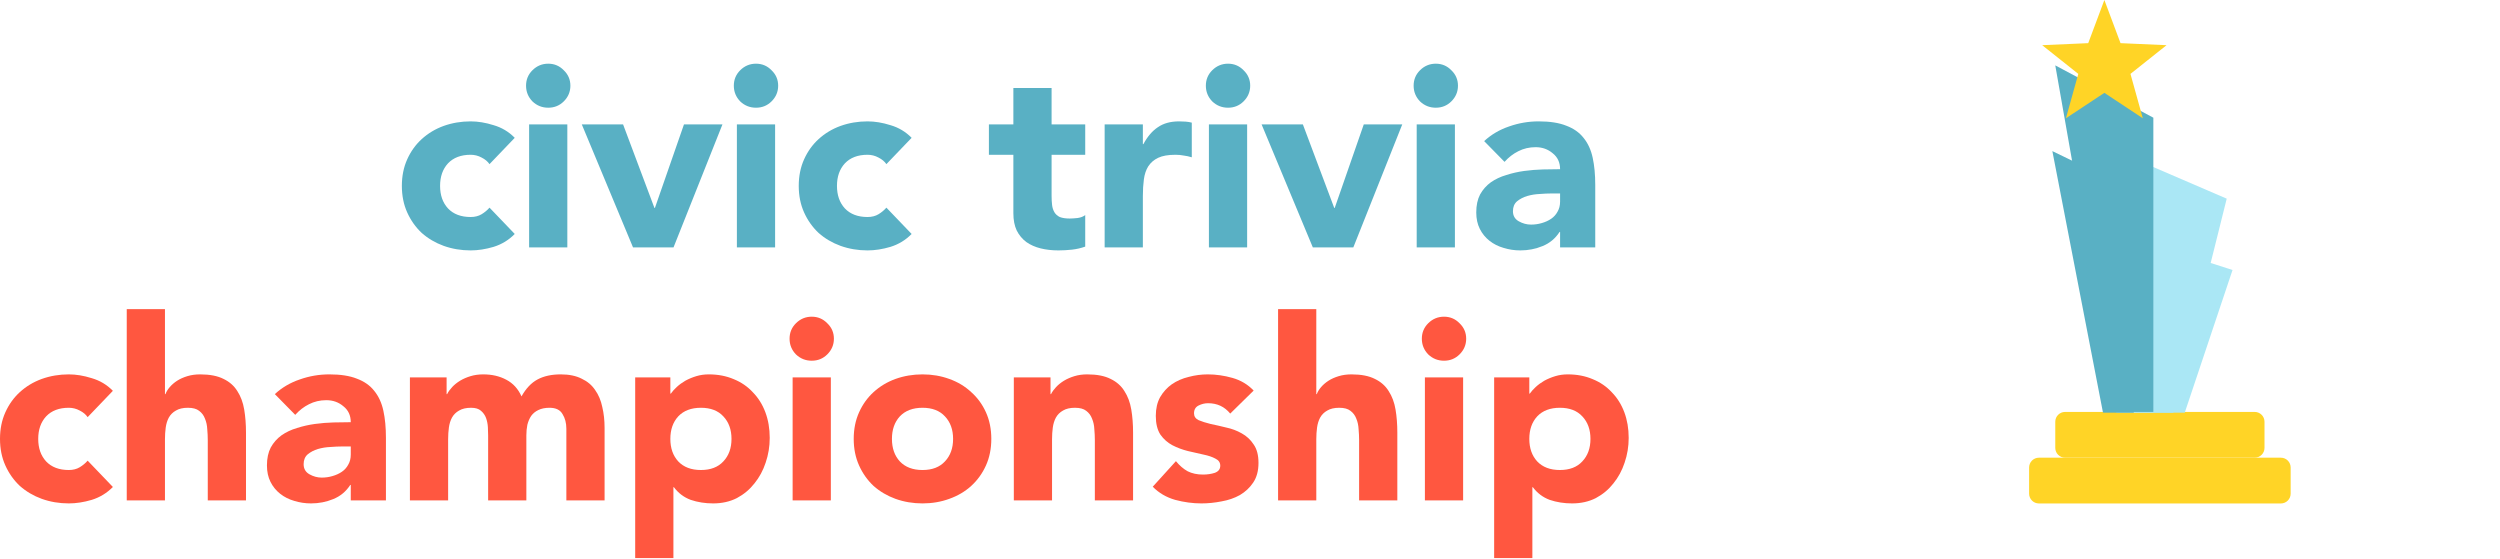
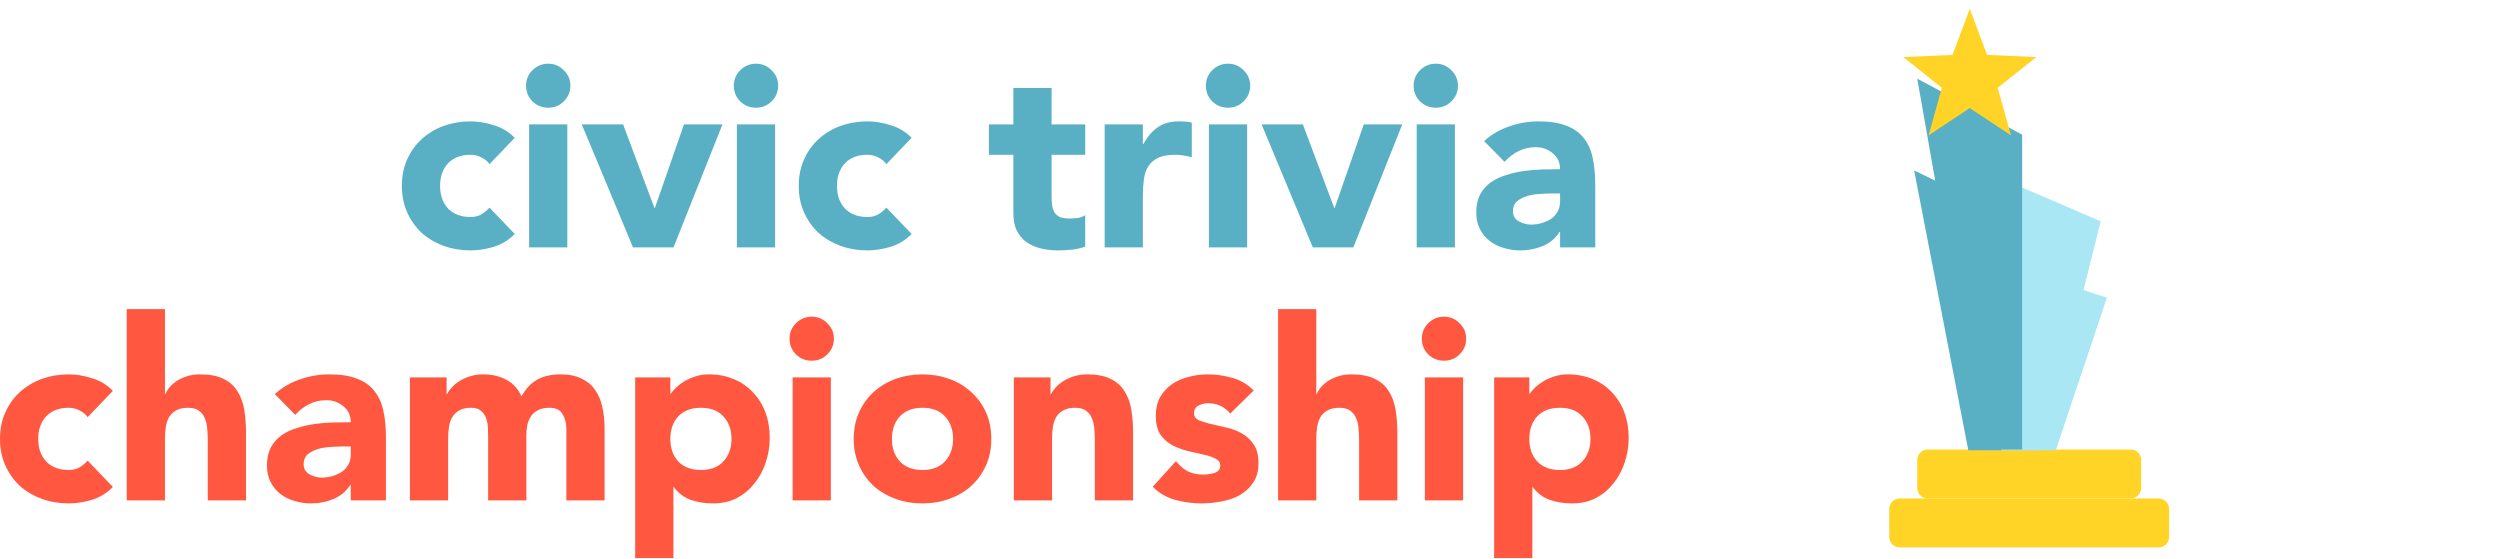
<svg xmlns="http://www.w3.org/2000/svg" width="824" height="184" viewBox="0 0 824 184" fill="none">
  <path d="M28.89 137.488C28.274 136.598 27.406 135.875 26.287 135.319C25.167 134.708 23.963 134.402 22.675 134.402C19.484 134.402 16.992 135.347 15.201 137.237C13.465 139.128 12.597 141.601 12.597 144.659C12.597 147.717 13.465 150.191 15.201 152.081C16.992 153.971 19.484 154.916 22.675 154.916C24.075 154.916 25.279 154.61 26.287 153.999C27.294 153.387 28.162 152.665 28.89 151.831L37.204 160.503C35.245 162.505 32.921 163.922 30.234 164.756C27.602 165.534 25.083 165.923 22.675 165.923C19.54 165.923 16.573 165.423 13.773 164.422C11.03 163.422 8.622 162.004 6.551 160.17C4.535 158.279 2.939 156.028 1.764 153.415C0.588 150.802 0 147.884 0 144.659C0 141.435 0.588 138.516 1.764 135.903C2.939 133.29 4.535 131.067 6.551 129.232C8.622 127.342 11.03 125.896 13.773 124.896C16.573 123.895 19.54 123.395 22.675 123.395C25.083 123.395 27.602 123.812 30.234 124.646C32.921 125.424 35.245 126.814 37.204 128.815L28.89 137.488Z" fill="#FF5740" />
  <path d="M54.372 101.88V129.899H54.54C54.82 129.121 55.296 128.343 55.968 127.564C56.64 126.786 57.452 126.091 58.403 125.479C59.355 124.868 60.475 124.368 61.763 123.978C63.05 123.589 64.45 123.395 65.962 123.395C69.153 123.395 71.729 123.895 73.688 124.896C75.648 125.841 77.159 127.175 78.223 128.898C79.343 130.622 80.099 132.651 80.491 134.986C80.883 137.321 81.079 139.85 81.079 142.574V164.923H68.481V145.076C68.481 143.909 68.425 142.713 68.313 141.49C68.257 140.212 68.005 139.044 67.558 137.988C67.166 136.932 66.522 136.07 65.626 135.403C64.786 134.736 63.554 134.402 61.931 134.402C60.307 134.402 58.991 134.708 57.983 135.319C56.976 135.875 56.192 136.654 55.632 137.654C55.128 138.599 54.792 139.684 54.624 140.907C54.456 142.13 54.372 143.408 54.372 144.743V164.923H41.775V101.88H54.372Z" fill="#FF5740" />
  <path d="M115.614 159.836H115.446C114.046 162.004 112.171 163.561 109.819 164.506C107.524 165.451 105.088 165.923 102.513 165.923C100.609 165.923 98.761 165.646 96.97 165.09C95.234 164.589 93.695 163.811 92.351 162.755C91.007 161.698 89.943 160.392 89.159 158.835C88.376 157.279 87.984 155.472 87.984 153.415C87.984 151.08 88.404 149.107 89.243 147.494C90.139 145.882 91.315 144.548 92.771 143.492C94.282 142.435 95.99 141.629 97.894 141.073C99.797 140.462 101.757 140.017 103.772 139.739C105.844 139.461 107.888 139.294 109.903 139.239C111.975 139.183 113.878 139.155 115.614 139.155C115.614 136.932 114.802 135.18 113.178 133.902C111.611 132.568 109.735 131.9 107.552 131.9C105.48 131.9 103.576 132.345 101.841 133.235C100.161 134.069 98.649 135.236 97.306 136.737L90.587 129.899C92.939 127.731 95.682 126.119 98.817 125.063C101.953 123.951 105.2 123.395 108.559 123.395C112.255 123.395 115.278 123.867 117.63 124.812C120.037 125.702 121.941 127.036 123.34 128.815C124.796 130.594 125.804 132.79 126.364 135.403C126.924 137.96 127.204 140.934 127.204 144.326V164.923H115.614V159.836ZM112.507 147.161C111.555 147.161 110.351 147.216 108.895 147.328C107.496 147.383 106.124 147.606 104.78 147.995C103.492 148.384 102.373 148.968 101.421 149.746C100.525 150.524 100.077 151.608 100.077 152.998C100.077 154.499 100.721 155.611 102.009 156.334C103.296 157.056 104.64 157.418 106.04 157.418C107.272 157.418 108.447 157.251 109.567 156.917C110.743 156.584 111.779 156.111 112.675 155.5C113.57 154.888 114.27 154.11 114.774 153.165C115.334 152.22 115.614 151.108 115.614 149.829V147.161H112.507Z" fill="#FF5740" />
  <path d="M135.107 124.395H147.201V129.899H147.369C147.76 129.121 148.32 128.343 149.048 127.564C149.776 126.786 150.644 126.091 151.652 125.479C152.659 124.868 153.807 124.368 155.095 123.978C156.383 123.589 157.782 123.395 159.294 123.395C162.15 123.395 164.669 123.978 166.853 125.146C169.092 126.313 170.772 128.148 171.892 130.65C173.347 128.037 175.111 126.174 177.182 125.063C179.254 123.951 181.801 123.395 184.825 123.395C187.568 123.395 189.864 123.867 191.711 124.812C193.615 125.702 195.099 126.953 196.162 128.565C197.282 130.122 198.066 131.984 198.514 134.152C199.018 136.265 199.27 138.544 199.27 140.99V164.923H186.672V141.324C186.672 139.433 186.253 137.821 185.413 136.487C184.629 135.097 183.201 134.402 181.13 134.402C179.674 134.402 178.442 134.652 177.434 135.153C176.483 135.597 175.699 136.237 175.083 137.071C174.523 137.905 174.103 138.877 173.823 139.989C173.599 141.101 173.487 142.269 173.487 143.492V164.923H160.89V143.492C160.89 142.769 160.862 141.879 160.806 140.823C160.75 139.767 160.554 138.766 160.218 137.821C159.882 136.876 159.322 136.07 158.538 135.403C157.81 134.736 156.719 134.402 155.263 134.402C153.639 134.402 152.324 134.708 151.316 135.319C150.308 135.875 149.524 136.654 148.964 137.654C148.46 138.599 148.124 139.684 147.956 140.907C147.788 142.13 147.704 143.408 147.704 144.743V164.923H135.107V124.395Z" fill="#FF5740" />
  <path d="M209.358 124.395H220.947V129.732H221.115C221.619 129.01 222.263 128.287 223.047 127.564C223.887 126.786 224.838 126.091 225.902 125.479C227.022 124.868 228.226 124.368 229.513 123.978C230.801 123.589 232.173 123.395 233.629 123.395C236.652 123.395 239.395 123.923 241.859 124.979C244.322 125.98 246.422 127.425 248.158 129.315C249.949 131.15 251.321 133.346 252.273 135.903C253.225 138.46 253.7 141.268 253.7 144.326C253.7 147.161 253.253 149.885 252.357 152.498C251.517 155.055 250.285 157.334 248.661 159.336C247.094 161.337 245.162 162.949 242.867 164.172C240.571 165.34 237.968 165.923 235.056 165.923C232.425 165.923 229.961 165.534 227.666 164.756C225.426 163.922 223.579 162.532 222.123 160.587H221.955V183.936H209.358V124.395ZM220.947 144.659C220.947 147.717 221.815 150.191 223.551 152.081C225.342 153.971 227.834 154.916 231.025 154.916C234.216 154.916 236.68 153.971 238.416 152.081C240.207 150.191 241.103 147.717 241.103 144.659C241.103 141.601 240.207 139.128 238.416 137.237C236.68 135.347 234.216 134.402 231.025 134.402C227.834 134.402 225.342 135.347 223.551 137.237C221.815 139.128 220.947 141.601 220.947 144.659Z" fill="#FF5740" />
  <path d="M261.249 124.395H273.846V164.923H261.249V124.395ZM260.241 111.637C260.241 109.635 260.941 107.94 262.341 106.55C263.797 105.105 265.532 104.382 267.548 104.382C269.563 104.382 271.271 105.105 272.671 106.55C274.126 107.94 274.854 109.635 274.854 111.637C274.854 113.638 274.126 115.362 272.671 116.807C271.271 118.197 269.563 118.892 267.548 118.892C265.532 118.892 263.797 118.197 262.341 116.807C260.941 115.362 260.241 113.638 260.241 111.637Z" fill="#FF5740" />
  <path d="M281.385 144.659C281.385 141.435 281.973 138.516 283.149 135.903C284.325 133.29 285.92 131.067 287.936 129.232C290.007 127.342 292.415 125.896 295.158 124.896C297.958 123.895 300.925 123.395 304.061 123.395C307.196 123.395 310.135 123.895 312.879 124.896C315.678 125.896 318.086 127.342 320.101 129.232C322.173 131.067 323.796 133.29 324.972 135.903C326.148 138.516 326.736 141.435 326.736 144.659C326.736 147.884 326.148 150.802 324.972 153.415C323.796 156.028 322.173 158.279 320.101 160.17C318.086 162.004 315.678 163.422 312.879 164.422C310.135 165.423 307.196 165.923 304.061 165.923C300.925 165.923 297.958 165.423 295.158 164.422C292.415 163.422 290.007 162.004 287.936 160.17C285.92 158.279 284.325 156.028 283.149 153.415C281.973 150.802 281.385 147.884 281.385 144.659ZM293.983 144.659C293.983 147.717 294.85 150.191 296.586 152.081C298.378 153.971 300.869 154.916 304.061 154.916C307.252 154.916 309.715 153.971 311.451 152.081C313.243 150.191 314.138 147.717 314.138 144.659C314.138 141.601 313.243 139.128 311.451 137.237C309.715 135.347 307.252 134.402 304.061 134.402C300.869 134.402 298.378 135.347 296.586 137.237C294.85 139.128 293.983 141.601 293.983 144.659Z" fill="#FF5740" />
  <path d="M334.156 124.395H346.249V129.899H346.417C346.809 129.121 347.369 128.343 348.097 127.564C348.825 126.786 349.693 126.091 350.7 125.479C351.708 124.868 352.856 124.368 354.144 123.978C355.431 123.589 356.831 123.395 358.343 123.395C361.534 123.395 364.11 123.895 366.069 124.896C368.029 125.841 369.541 127.175 370.604 128.898C371.724 130.622 372.48 132.651 372.872 134.986C373.264 137.321 373.46 139.85 373.46 142.574V164.923H360.862V145.076C360.862 143.909 360.806 142.713 360.694 141.49C360.638 140.212 360.386 139.044 359.939 137.988C359.547 136.932 358.903 136.07 358.007 135.403C357.167 134.736 355.935 134.402 354.312 134.402C352.688 134.402 351.372 134.708 350.365 135.319C349.357 135.875 348.573 136.654 348.013 137.654C347.509 138.599 347.173 139.684 347.005 140.907C346.837 142.13 346.753 143.408 346.753 144.743V164.923H334.156V124.395Z" fill="#FF5740" />
  <path d="M405.476 136.32C403.628 134.041 401.192 132.901 398.169 132.901C397.105 132.901 396.069 133.151 395.062 133.652C394.054 134.152 393.55 135.014 393.55 136.237C393.55 137.237 394.054 137.988 395.062 138.488C396.125 138.933 397.441 139.35 399.009 139.739C400.633 140.073 402.34 140.462 404.132 140.907C405.979 141.296 407.687 141.935 409.255 142.825C410.878 143.714 412.194 144.937 413.202 146.494C414.266 147.995 414.798 150.024 414.798 152.581C414.798 155.194 414.21 157.362 413.034 159.086C411.914 160.753 410.458 162.115 408.667 163.172C406.875 164.172 404.86 164.867 402.62 165.256C400.381 165.701 398.169 165.923 395.985 165.923C393.13 165.923 390.247 165.534 387.335 164.756C384.424 163.922 381.96 162.477 379.945 160.42L387.587 151.997C388.763 153.443 390.051 154.555 391.45 155.333C392.906 156.056 394.586 156.417 396.489 156.417C397.945 156.417 399.261 156.222 400.437 155.833C401.612 155.389 402.2 154.61 402.2 153.498C402.2 152.442 401.668 151.664 400.604 151.164C399.597 150.608 398.281 150.163 396.657 149.829C395.09 149.44 393.382 149.051 391.534 148.662C389.743 148.217 388.035 147.578 386.411 146.744C384.844 145.91 383.528 144.743 382.464 143.241C381.456 141.685 380.953 139.628 380.953 137.071C380.953 134.68 381.428 132.623 382.38 130.9C383.388 129.176 384.676 127.759 386.243 126.647C387.867 125.535 389.715 124.729 391.786 124.229C393.858 123.673 395.957 123.395 398.085 123.395C400.772 123.395 403.488 123.784 406.231 124.562C408.975 125.341 411.298 126.73 413.202 128.732L405.476 136.32Z" fill="#FF5740" />
  <path d="M433.852 101.88V129.899H434.02C434.3 129.121 434.776 128.343 435.448 127.564C436.12 126.786 436.932 126.091 437.884 125.479C438.835 124.868 439.955 124.368 441.243 123.978C442.531 123.589 443.93 123.395 445.442 123.395C448.633 123.395 451.209 123.895 453.168 124.896C455.128 125.841 456.64 127.175 457.704 128.898C458.823 130.622 459.579 132.651 459.971 134.986C460.363 137.321 460.559 139.85 460.559 142.574V164.923H447.962V145.076C447.962 143.909 447.906 142.713 447.794 141.49C447.738 140.212 447.486 139.044 447.038 137.988C446.646 136.932 446.002 136.07 445.106 135.403C444.266 134.736 443.035 134.402 441.411 134.402C439.787 134.402 438.472 134.708 437.464 135.319C436.456 135.875 435.672 136.654 435.112 137.654C434.608 138.599 434.272 139.684 434.104 140.907C433.936 142.13 433.852 143.408 433.852 144.743V164.923H421.255V101.88H433.852Z" fill="#FF5740" />
  <path d="M469.647 124.395H482.245V164.923H469.647V124.395ZM468.64 111.637C468.64 109.635 469.339 107.94 470.739 106.55C472.195 105.105 473.931 104.382 475.946 104.382C477.962 104.382 479.669 105.105 481.069 106.55C482.525 107.94 483.253 109.635 483.253 111.637C483.253 113.638 482.525 115.362 481.069 116.807C479.669 118.197 477.962 118.892 475.946 118.892C473.931 118.892 472.195 118.197 470.739 116.807C469.339 115.362 468.64 113.638 468.64 111.637Z" fill="#FF5740" />
  <path d="M492.471 124.395H504.061V129.732H504.229C504.732 129.01 505.376 128.287 506.16 127.564C507 126.786 507.952 126.091 509.016 125.479C510.135 124.868 511.339 124.368 512.627 123.978C513.915 123.589 515.286 123.395 516.742 123.395C519.765 123.395 522.509 123.923 524.972 124.979C527.436 125.98 529.535 127.425 531.271 129.315C533.063 131.15 534.434 133.346 535.386 135.903C536.338 138.46 536.814 141.268 536.814 144.326C536.814 147.161 536.366 149.885 535.47 152.498C534.63 155.055 533.399 157.334 531.775 159.336C530.207 161.337 528.276 162.949 525.98 164.172C523.685 165.34 521.081 165.923 518.17 165.923C515.538 165.923 513.075 165.534 510.779 164.756C508.54 163.922 506.692 162.532 505.236 160.587H505.068V183.936H492.471V124.395ZM504.061 144.659C504.061 147.717 504.928 150.191 506.664 152.081C508.456 153.971 510.947 154.916 514.139 154.916C517.33 154.916 519.793 153.971 521.529 152.081C523.321 150.191 524.216 147.717 524.216 144.659C524.216 141.601 523.321 139.128 521.529 137.237C519.793 135.347 517.33 134.402 514.139 134.402C510.947 134.402 508.456 135.347 506.664 137.237C504.928 139.128 504.061 141.601 504.061 144.659Z" fill="#FF5740" />
  <path d="M161.343 54.098C160.727 53.208 159.859 52.486 158.74 51.93C157.62 51.318 156.416 51.013 155.128 51.013C151.937 51.013 149.446 51.958 147.654 53.848C145.918 55.738 145.051 58.212 145.051 61.269C145.051 64.327 145.918 66.801 147.654 68.691C149.446 70.581 151.937 71.526 155.128 71.526C156.528 71.526 157.732 71.221 158.74 70.609C159.747 69.998 160.615 69.275 161.343 68.441L169.657 77.114C167.698 79.115 165.374 80.532 162.687 81.366C160.055 82.145 157.536 82.534 155.128 82.534C151.993 82.534 149.026 82.034 146.226 81.033C143.483 80.032 141.075 78.615 139.004 76.78C136.988 74.89 135.393 72.638 134.217 70.025C133.041 67.412 132.453 64.494 132.453 61.269C132.453 58.045 133.041 55.126 134.217 52.514C135.393 49.901 136.988 47.677 139.004 45.842C141.075 43.952 143.483 42.507 146.226 41.506C149.026 40.505 151.993 40.005 155.128 40.005C157.536 40.005 160.055 40.422 162.687 41.256C165.374 42.034 167.698 43.424 169.657 45.425L161.343 54.098Z" fill="#59B0C4" />
  <path d="M174.396 41.006H186.993V81.533H174.396V41.006ZM173.388 28.247C173.388 26.246 174.088 24.55 175.488 23.16C176.943 21.715 178.679 20.992 180.695 20.992C182.71 20.992 184.418 21.715 185.818 23.16C187.273 24.55 188.001 26.246 188.001 28.247C188.001 30.248 187.273 31.972 185.818 33.417C184.418 34.807 182.71 35.502 180.695 35.502C178.679 35.502 176.943 34.807 175.488 33.417C174.088 31.972 173.388 30.248 173.388 28.247Z" fill="#59B0C4" />
  <path d="M191.761 41.006H205.366L215.696 68.524H215.864L225.438 41.006H238.119L221.994 81.533H208.641L191.761 41.006Z" fill="#59B0C4" />
  <path d="M242.878 41.006H255.475V81.533H242.878V41.006ZM241.87 28.247C241.87 26.246 242.57 24.55 243.97 23.16C245.425 21.715 247.161 20.992 249.177 20.992C251.192 20.992 252.9 21.715 254.299 23.16C255.755 24.55 256.483 26.246 256.483 28.247C256.483 30.248 255.755 31.972 254.299 33.417C252.9 34.807 251.192 35.502 249.177 35.502C247.161 35.502 245.425 34.807 243.97 33.417C242.57 31.972 241.87 30.248 241.87 28.247Z" fill="#59B0C4" />
  <path d="M292.156 54.098C291.54 53.208 290.672 52.486 289.553 51.93C288.433 51.318 287.229 51.013 285.941 51.013C282.75 51.013 280.258 51.958 278.467 53.848C276.731 55.738 275.863 58.212 275.863 61.269C275.863 64.327 276.731 66.801 278.467 68.691C280.258 70.581 282.75 71.526 285.941 71.526C287.341 71.526 288.545 71.221 289.553 70.609C290.56 69.998 291.428 69.275 292.156 68.441L300.47 77.114C298.511 79.115 296.187 80.532 293.5 81.366C290.868 82.145 288.349 82.534 285.941 82.534C282.806 82.534 279.839 82.034 277.039 81.033C274.296 80.032 271.888 78.615 269.817 76.78C267.801 74.89 266.205 72.638 265.03 70.025C263.854 67.412 263.266 64.494 263.266 61.269C263.266 58.045 263.854 55.126 265.03 52.514C266.205 49.901 267.801 47.677 269.817 45.842C271.888 43.952 274.296 42.507 277.039 41.506C279.839 40.505 282.806 40.005 285.941 40.005C288.349 40.005 290.868 40.422 293.5 41.256C296.187 42.034 298.511 43.424 300.47 45.425L292.156 54.098Z" fill="#59B0C4" />
  <path d="M357.689 51.013H346.604V64.522C346.604 65.633 346.66 66.662 346.772 67.607C346.884 68.496 347.136 69.275 347.527 69.942C347.919 70.609 348.507 71.137 349.291 71.526C350.131 71.86 351.223 72.027 352.566 72.027C353.238 72.027 354.106 71.971 355.17 71.86C356.29 71.693 357.129 71.36 357.689 70.859V81.283C356.29 81.783 354.834 82.117 353.322 82.284C351.811 82.45 350.327 82.534 348.871 82.534C346.744 82.534 344.784 82.311 342.992 81.867C341.201 81.422 339.633 80.727 338.289 79.782C336.946 78.781 335.882 77.503 335.098 75.946C334.37 74.389 334.006 72.499 334.006 70.275V51.013H325.944V41.006H334.006V28.998H346.604V41.006H357.689V51.013Z" fill="#59B0C4" />
  <path d="M364.091 41.006H376.688V47.51H376.856C378.2 45.008 379.796 43.146 381.643 41.923C383.491 40.644 385.815 40.005 388.614 40.005C389.342 40.005 390.07 40.033 390.798 40.088C391.525 40.144 392.197 40.255 392.813 40.422V51.846C391.917 51.568 391.022 51.374 390.126 51.263C389.286 51.096 388.39 51.013 387.438 51.013C385.031 51.013 383.127 51.346 381.727 52.013C380.328 52.68 379.236 53.625 378.452 54.848C377.724 56.016 377.248 57.434 377.024 59.101C376.8 60.769 376.688 62.604 376.688 64.605V81.533H364.091V41.006Z" fill="#59B0C4" />
  <path d="M398.459 41.006H411.056V81.533H398.459V41.006ZM397.451 28.247C397.451 26.246 398.151 24.55 399.551 23.16C401.006 21.715 402.742 20.992 404.758 20.992C406.773 20.992 408.481 21.715 409.881 23.16C411.336 24.55 412.064 26.246 412.064 28.247C412.064 30.248 411.336 31.972 409.881 33.417C408.481 34.807 406.773 35.502 404.758 35.502C402.742 35.502 401.006 34.807 399.551 33.417C398.151 31.972 397.451 30.248 397.451 28.247Z" fill="#59B0C4" />
  <path d="M415.824 41.006H429.429L439.759 68.524H439.927L449.501 41.006H462.182L446.058 81.533H432.704L415.824 41.006Z" fill="#59B0C4" />
  <path d="M466.941 41.006H479.538V81.533H466.941V41.006ZM465.933 28.247C465.933 26.246 466.633 24.55 468.033 23.16C469.488 21.715 471.224 20.992 473.24 20.992C475.255 20.992 476.963 21.715 478.363 23.16C479.818 24.55 480.546 26.246 480.546 28.247C480.546 30.248 479.818 31.972 478.363 33.417C476.963 34.807 475.255 35.502 473.24 35.502C471.224 35.502 469.488 34.807 468.033 33.417C466.633 31.972 465.933 30.248 465.933 28.247Z" fill="#59B0C4" />
  <path d="M514.204 76.446H514.036C512.636 78.615 510.76 80.171 508.409 81.116C506.113 82.061 503.678 82.534 501.102 82.534C499.199 82.534 497.351 82.256 495.559 81.7C493.824 81.2 492.284 80.421 490.94 79.365C489.597 78.309 488.533 77.002 487.749 75.446C486.965 73.889 486.573 72.082 486.573 70.025C486.573 67.69 486.993 65.717 487.833 64.105C488.729 62.492 489.905 61.158 491.36 60.102C492.872 59.046 494.58 58.24 496.483 57.684C498.387 57.072 500.346 56.627 502.362 56.349C504.434 56.072 506.477 55.905 508.493 55.849C510.564 55.794 512.468 55.766 514.204 55.766C514.204 53.542 513.392 51.791 511.768 50.512C510.2 49.178 508.325 48.511 506.141 48.511C504.07 48.511 502.166 48.956 500.43 49.845C498.751 50.679 497.239 51.846 495.895 53.347L489.177 46.509C491.528 44.341 494.272 42.729 497.407 41.673C500.542 40.561 503.79 40.005 507.149 40.005C510.844 40.005 513.868 40.478 516.219 41.423C518.627 42.312 520.53 43.646 521.93 45.425C523.386 47.204 524.393 49.4 524.953 52.013C525.513 54.57 525.793 57.545 525.793 60.936V81.533H514.204V76.446ZM511.096 63.771C510.144 63.771 508.941 63.827 507.485 63.938C506.085 63.993 504.713 64.216 503.37 64.605C502.082 64.994 500.962 65.578 500.01 66.356C499.115 67.135 498.667 68.219 498.667 69.608C498.667 71.109 499.311 72.221 500.598 72.944C501.886 73.667 503.23 74.028 504.629 74.028C505.861 74.028 507.037 73.861 508.157 73.528C509.333 73.194 510.368 72.722 511.264 72.11C512.16 71.499 512.86 70.72 513.364 69.775C513.924 68.83 514.204 67.718 514.204 66.44V63.771H511.096Z" fill="#59B0C4" />
-   <g transform="translate(81,0)">
+   <g transform="translate(-6.24 2.88) scale(1.07)">
    <path d="M670.767 150.855H591.029C589.243 150.855 587.796 152.303 587.796 154.088V162.709C587.796 164.494 589.243 165.941 591.029 165.941H670.767C672.553 165.941 674 164.494 674 162.709V154.088C674 152.303 672.553 150.855 670.767 150.855Z" fill="#FFD426" />
    <path d="M662.147 135.771H599.649C597.864 135.771 596.417 137.219 596.417 139.004V147.625C596.417 149.41 597.864 150.857 599.649 150.857H662.147C663.932 150.857 665.38 149.41 665.38 147.625V139.004C665.38 137.219 663.932 135.771 662.147 135.771Z" fill="#FFD426" />
    <path d="M616.531 136.011V49.807L652.928 65.48L635.324 136.011H616.531Z" fill="#AAE7F5" />
    <path d="M622.278 136.01V78.541L654.844 88.99L639.093 136.01H622.278Z" fill="#AAE7F5" />
    <path d="M628.743 135.771V38.792L596.417 21.551L616.531 135.771H628.743Z" fill="#59B0C4" />
    <path d="M622.278 136.011V62.819L595.459 49.807L612.146 136.011H622.278Z" fill="#59B0C4" />
    <path d="M612.601 0L617.925 14.224L633.096 14.892L621.2 24.353L625.273 38.986L612.601 30.602L599.929 38.986L604.003 24.353L592.106 14.892L607.278 14.224L612.601 0Z" fill="#FFD426" />
  </g>
</svg>
